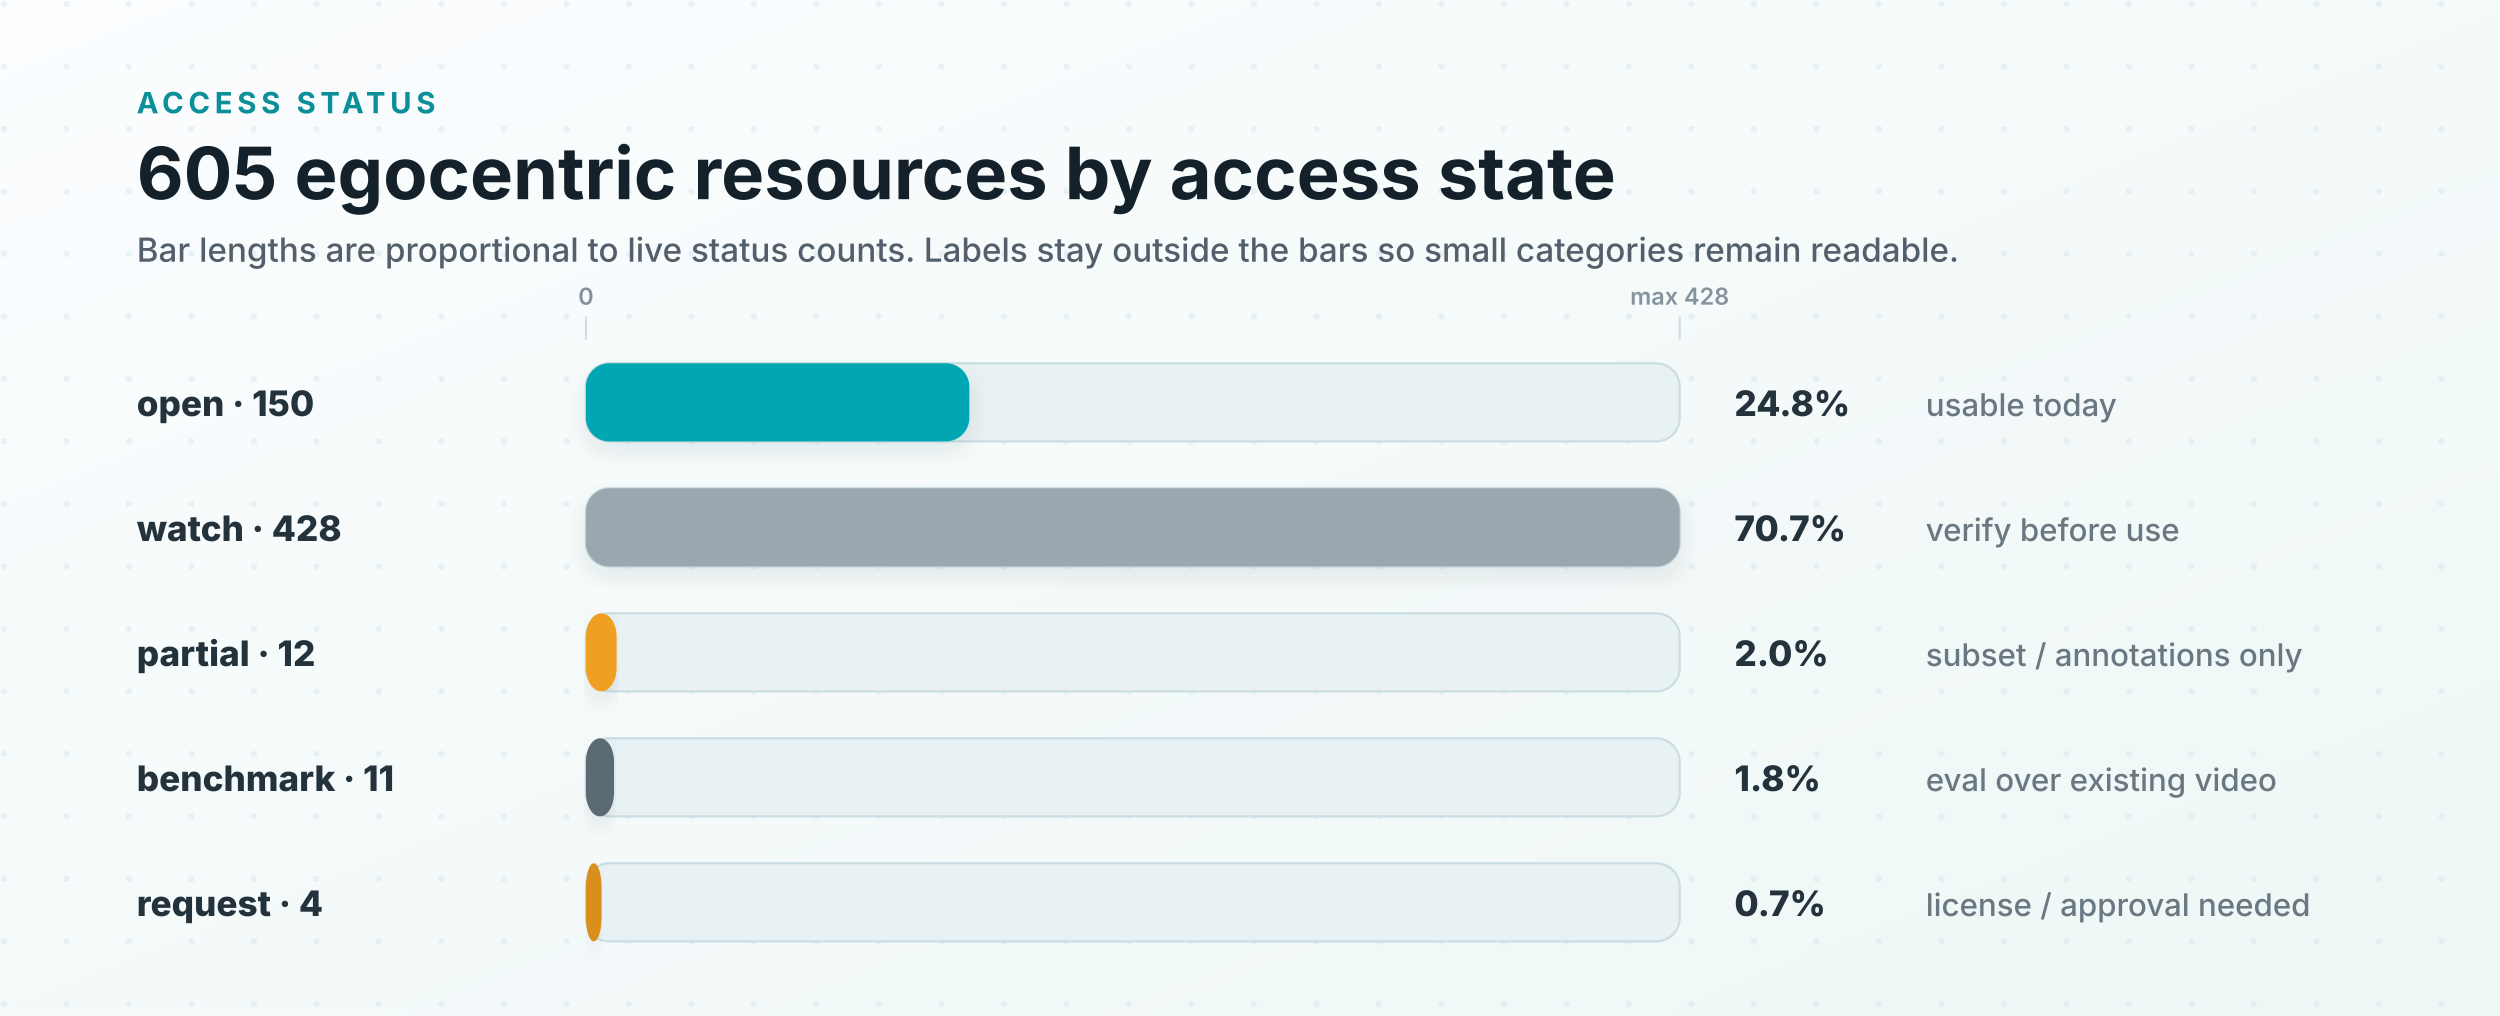
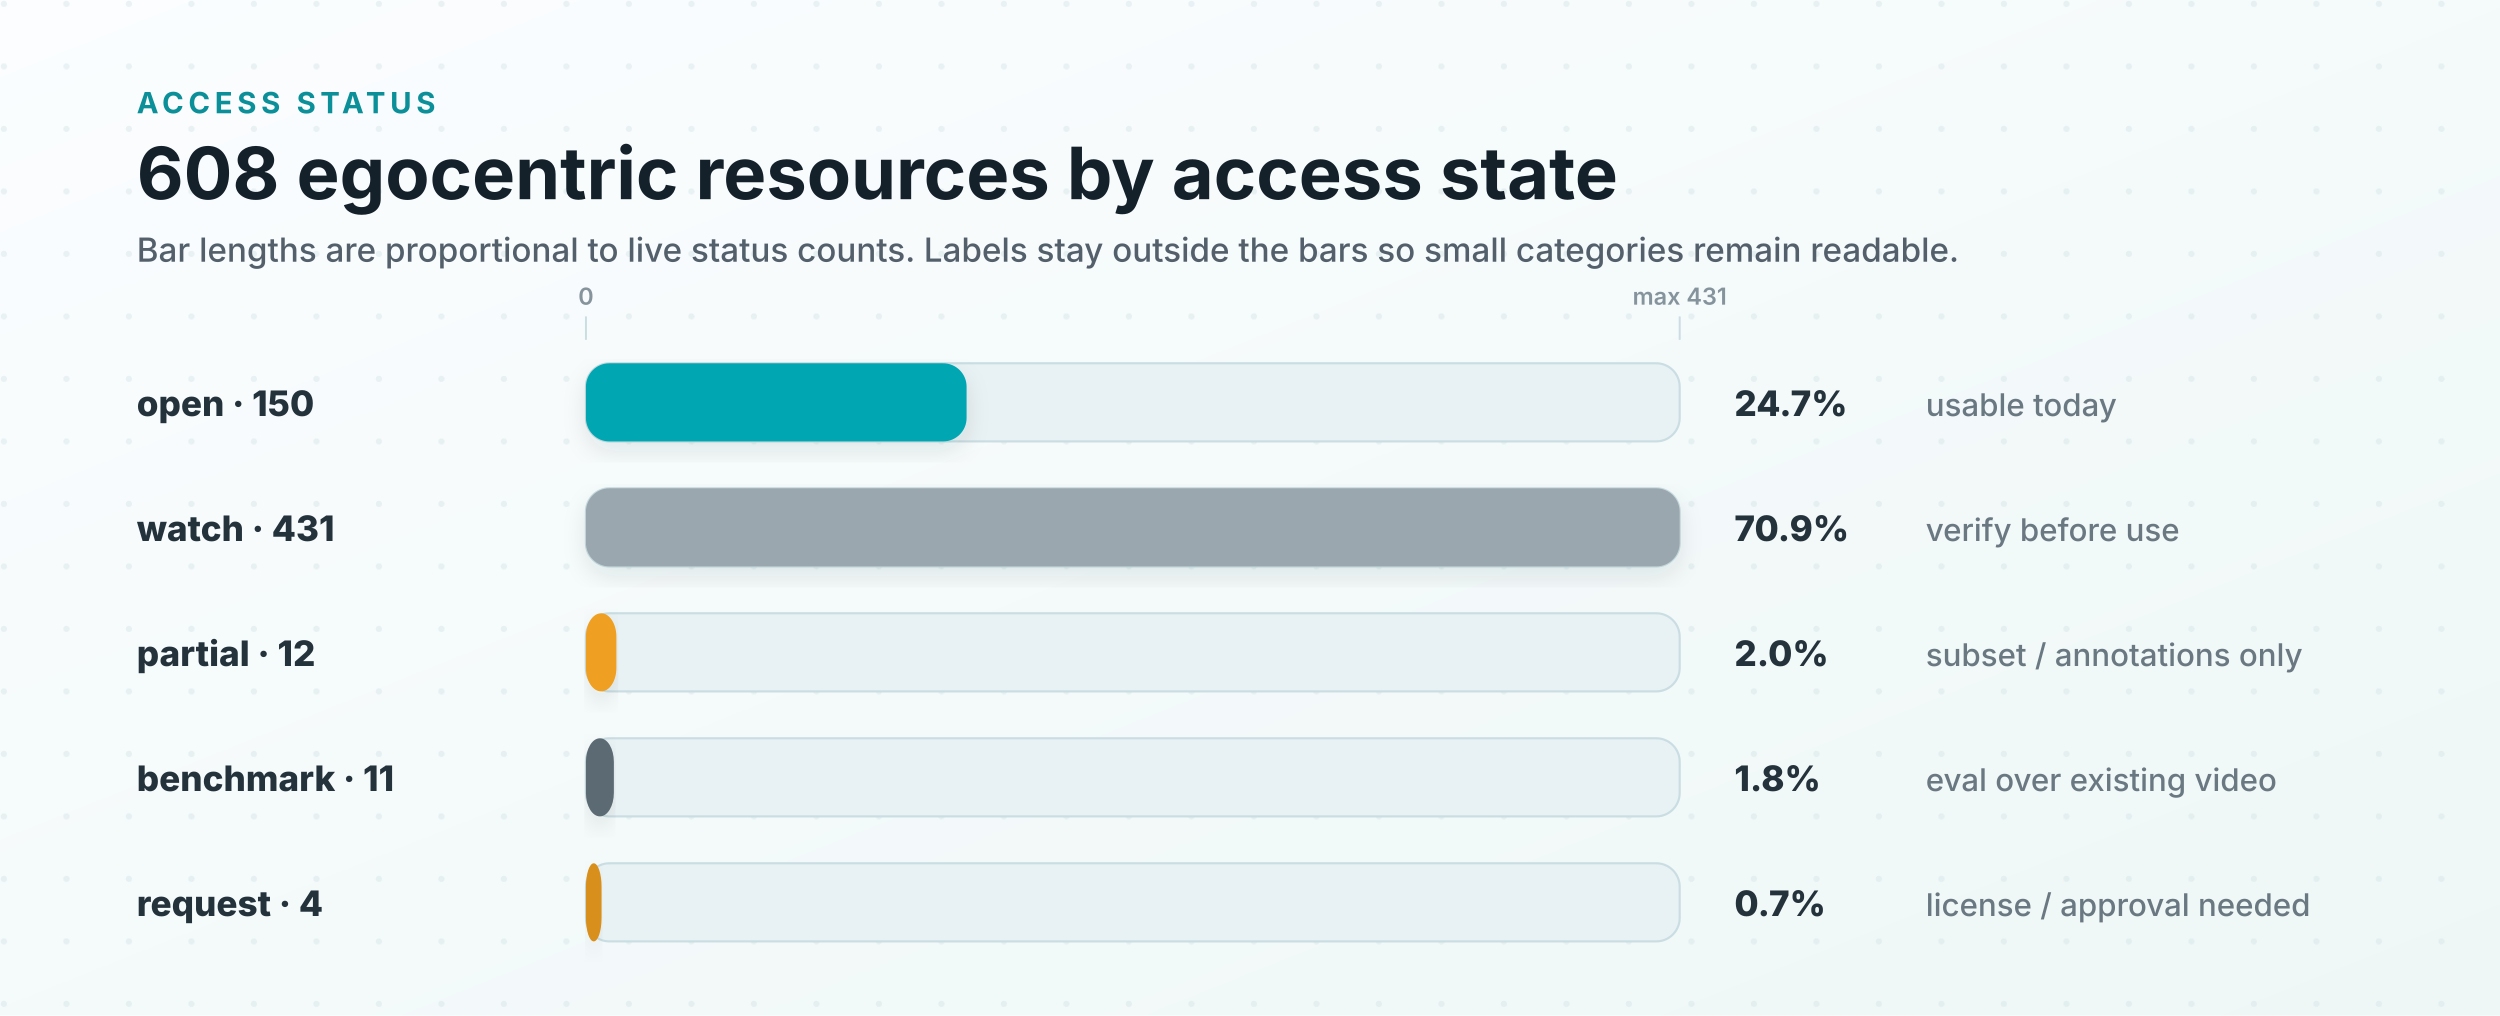
<svg xmlns="http://www.w3.org/2000/svg" viewBox="0 0 1280 520" role="img" aria-labelledby="title desc">
  <defs>
    <linearGradient id="bg" x1="0" x2="1" y1="0" y2="1">
      <stop offset="0" stop-color="#fbfdff" />
      <stop offset="1" stop-color="#eef7f6" />
    </linearGradient>
    <pattern id="dots" width="32" height="32" patternUnits="userSpaceOnUse">
      <circle cx="2" cy="2" r="1.6" fill="#cfe0e4" opacity="0.4" />
    </pattern>
    <filter id="shadow" x="-6%" y="-18%" width="112%" height="145%">
      <feDropShadow dx="0" dy="5" stdDeviation="6" flood-color="#0f2a33" flood-opacity="0.10" />
    </filter>
    <style>
      .ink { fill: #14212b; }
      .kicker { font: 700 15px system-ui, -apple-system, "Segoe UI", sans-serif; fill: #0b8f98; letter-spacing: .16em; }
      .title { font: 700 37px system-ui, -apple-system, "Segoe UI", sans-serif; }
      .subtitle { font: 500 17px system-ui, -apple-system, "Segoe UI", sans-serif; fill: #53606b; }
      .rowlabel { font: 760 18px system-ui, -apple-system, "Segoe UI", sans-serif; fill: #24323c; }
      .value { font: 760 18px system-ui, -apple-system, "Segoe UI", sans-serif; fill: #24323c; }
      .gloss { font: 520 16px system-ui, -apple-system, "Segoe UI", sans-serif; fill: #6a7882; }
      .rail { fill: #e8f1f3; stroke: #c9dde2; stroke-width: 1.1; }
      .fill { filter: url(#shadow); }
      .scale { font: 620 12px system-ui, -apple-system, "Segoe UI", sans-serif; fill: #85939c; }
      .tick { stroke: #c9dde2; stroke-width: 1; }
    </style>
  </defs>
  <rect width="1280" height="520" fill="url(#bg)" />
  <rect width="1280" height="520" fill="url(#dots)" />
  <text class="kicker" x="70" y="58">ACCESS STATUS</text>
-   <text class="title ink" x="70" y="102">605 egocentric resources by access state</text>
+   <text class="title ink" x="70" y="102">608 egocentric resources by access state</text>
  <text class="subtitle" x="70" y="134">Bar lengths are proportional to live status counts. Labels stay outside the bars so small categories remain readable.</text>
  <line class="tick" x1="300" y1="162" x2="300" y2="174" />
  <line class="tick" x1="860.0" y1="162" x2="860.0" y2="174" />
  <text class="scale" x="300" y="156" text-anchor="middle">0</text>
-   <text class="scale" x="860.0" y="156" text-anchor="middle">max 428</text>
+   <text class="scale" x="860.0" y="156" text-anchor="middle">max 431</text>
  <g>
    <text class="rowlabel" x="70" y="213">open · 150</text>
    <rect class="rail" x="300" y="186" width="560" height="40" rx="12" />
-     <rect class="fill" x="300" y="186" width="196.3" height="40" rx="12" fill="#00a6b2" />
-     <text class="value" x="888.0" y="213">24.8%</text>
+     <rect class="fill" x="300" y="186" width="194.9" height="40" rx="12" fill="#00a6b2" />
+     <text class="value" x="888.0" y="213">24.7%</text>
    <text class="gloss" x="986.0" y="213">usable today</text>
  </g>
  <g>
-     <text class="rowlabel" x="70" y="277">watch · 428</text>
+     <text class="rowlabel" x="70" y="277">watch · 431</text>
    <rect class="rail" x="300" y="250" width="560" height="40" rx="12" />
    <rect class="fill" x="300" y="250" width="560" height="40" rx="12" fill="#9aa7af" />
-     <text class="value" x="888.0" y="277">70.7%</text>
+     <text class="value" x="888.0" y="277">70.9%</text>
    <text class="gloss" x="986.0" y="277">verify before use</text>
  </g>
  <g>
    <text class="rowlabel" x="70" y="341">partial · 12</text>
    <rect class="rail" x="300" y="314" width="560" height="40" rx="12" />
-     <rect class="fill" x="300" y="314" width="15.7" height="40" rx="12" fill="#ef9f24" />
+     <rect class="fill" x="300" y="314" width="15.6" height="40" rx="12" fill="#ef9f24" />
    <text class="value" x="888.0" y="341">2.0%</text>
    <text class="gloss" x="986.0" y="341">subset / annotations only</text>
  </g>
  <g>
    <text class="rowlabel" x="70" y="405">benchmark · 11</text>
    <rect class="rail" x="300" y="378" width="560" height="40" rx="12" />
-     <rect class="fill" x="300" y="378" width="14.4" height="40" rx="12" fill="#5b6b73" />
+     <rect class="fill" x="300" y="378" width="14.3" height="40" rx="12" fill="#5b6b73" />
    <text class="value" x="888.0" y="405">1.8%</text>
    <text class="gloss" x="986.0" y="405">eval over existing video</text>
  </g>
  <g>
    <text class="rowlabel" x="70" y="469">request · 4</text>
    <rect class="rail" x="300" y="442" width="560" height="40" rx="12" />
    <rect class="fill" x="300" y="442" width="8" height="40" rx="12" fill="#d98f1f" />
    <text class="value" x="888.0" y="469">0.7%</text>
    <text class="gloss" x="986.0" y="469">license / approval needed</text>
  </g>
</svg>
